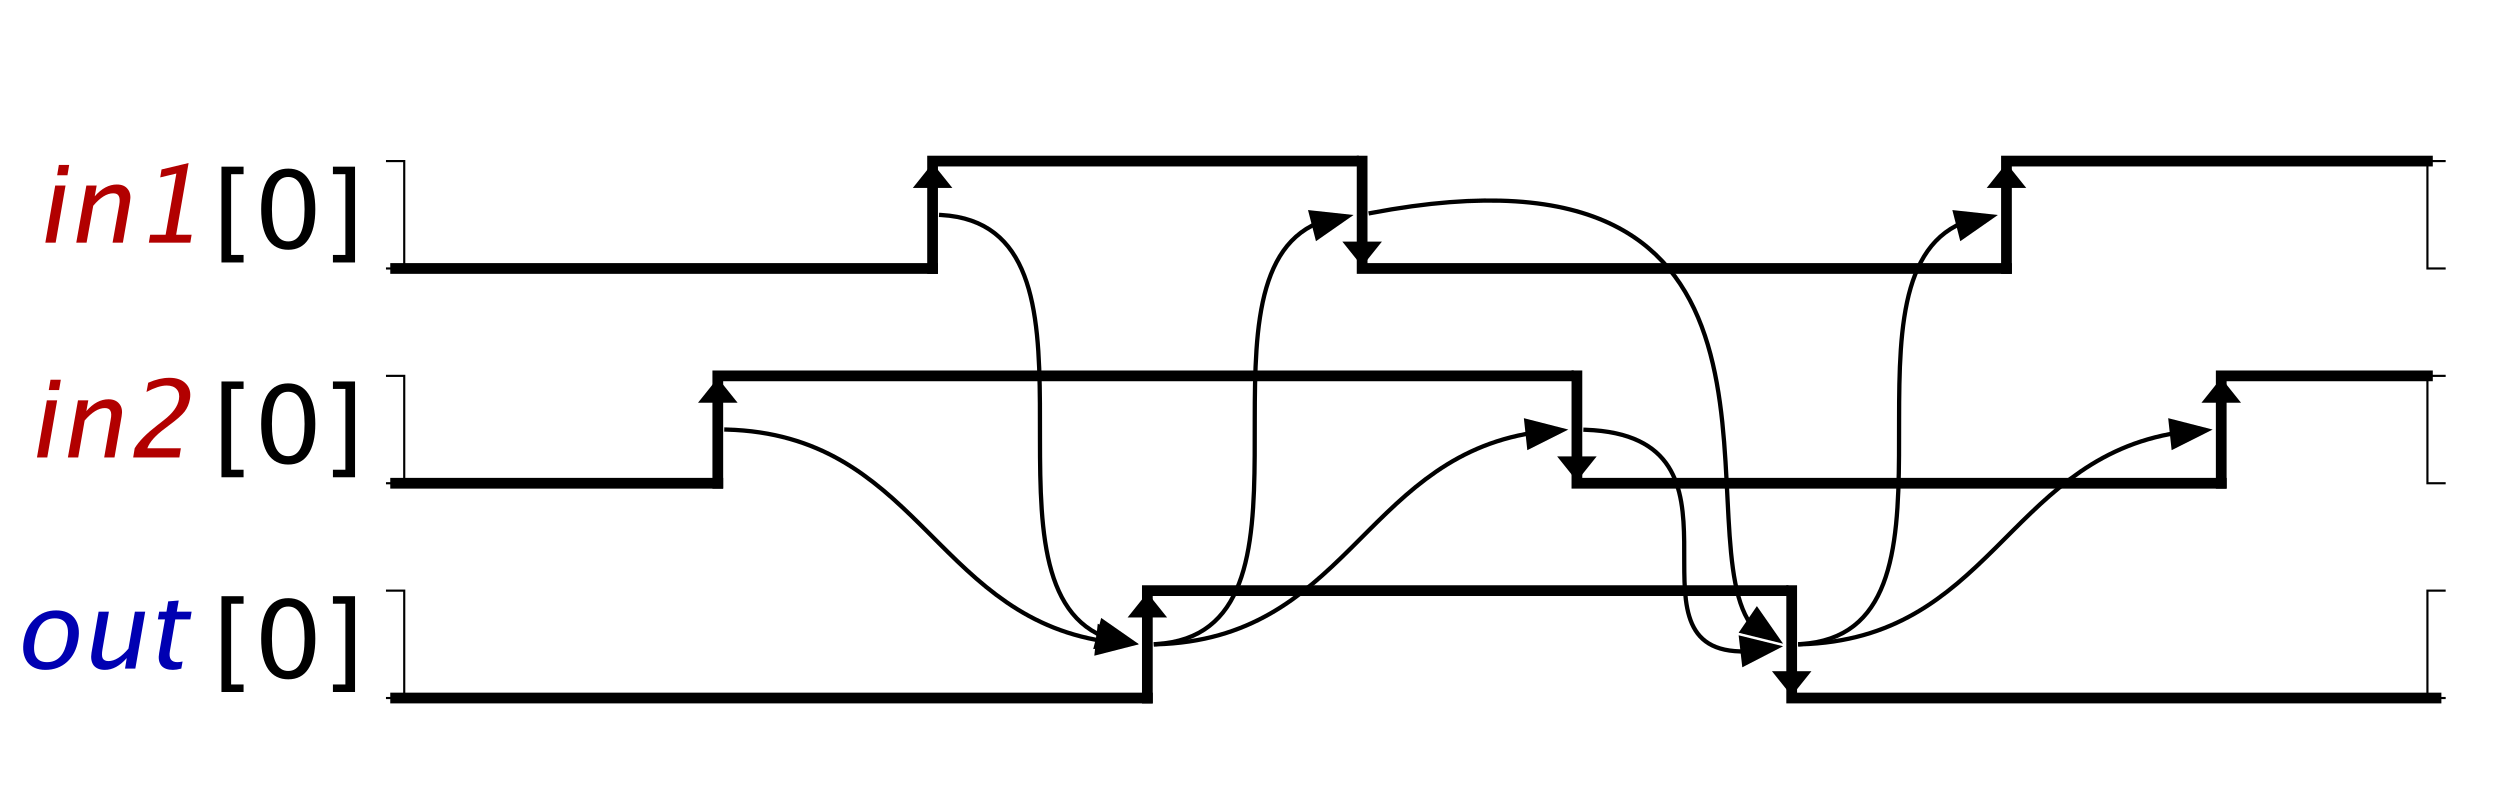
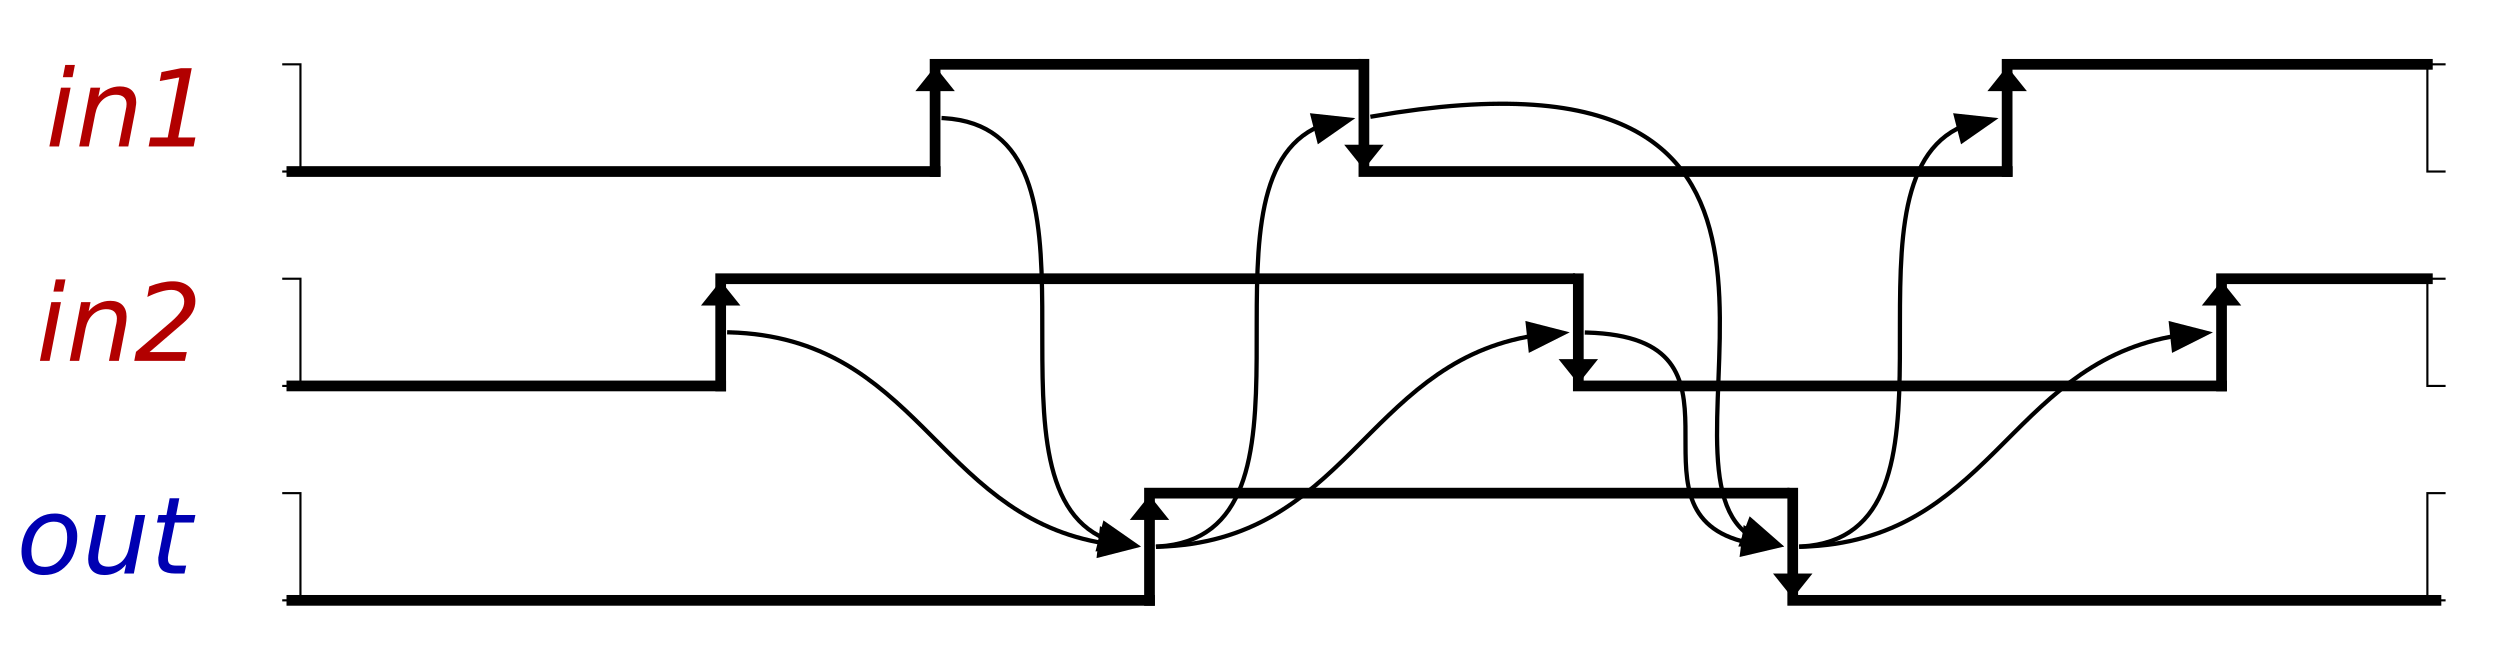
- <svg xmlns="http://www.w3.org/2000/svg" color-interpolation="auto" color-rendering="auto" fill="black" fill-opacity="1" font-family="'Dialog'" font-size="12px" font-style="normal" font-weight="normal" height="100%" image-rendering="auto" shape-rendering="auto" stroke="black" stroke-dasharray="none" stroke-dashoffset="0" stroke-linecap="square" stroke-linejoin="miter" stroke-miterlimit="10" stroke-opacity="1" stroke-width="1" text-rendering="auto" width="100%" viewBox="0 0 582 187" preserveAspectRatio="xMidYMid slice">
+ <svg xmlns="http://www.w3.org/2000/svg" color-interpolation="auto" color-rendering="auto" fill="black" fill-opacity="1" font-family="'Dialog'" font-size="12px" font-style="normal" font-weight="normal" height="100%" image-rendering="auto" shape-rendering="auto" stroke="black" stroke-dasharray="none" stroke-dashoffset="0" stroke-linecap="square" stroke-linejoin="miter" stroke-miterlimit="10" stroke-opacity="1" stroke-width="1" text-rendering="auto" width="100%" viewBox="0 0 583 155" preserveAspectRatio="xMidYMid slice">
  <defs id="genericDefs" />
  <g>
-     <g font-family="sans-serif" font-size="0.5px" transform="scale(50,50) translate(1.3421,1) matrix(1,0,0,1,0,1)">
-       <path d="M-0.311 -0.224 L-0.208 -0.224 L-0.208 -0.189 L-0.266 -0.189 L-0.266 0.187 L-0.208 0.187 L-0.208 0.222 L-0.311 0.222 L-0.311 -0.224 ZM-0 -0.176 Q-0.038 -0.176 -0.057 -0.139 Q-0.076 -0.101 -0.076 -0.026 Q-0.076 0.049 -0.057 0.087 Q-0.038 0.124 -0 0.124 Q0.038 0.124 0.057 0.087 Q0.076 0.049 0.076 -0.026 Q0.076 -0.101 0.057 -0.139 Q0.038 -0.176 -0 -0.176 ZM-0 -0.215 Q0.061 -0.215 0.093 -0.167 Q0.126 -0.118 0.126 -0.026 Q0.126 0.066 0.093 0.115 Q0.061 0.163 -0 0.163 Q-0.061 0.163 -0.094 0.115 Q-0.126 0.066 -0.126 -0.026 Q-0.126 -0.118 -0.094 -0.167 Q-0.061 -0.215 -0 -0.215 ZM0.311 -0.224 L0.311 0.222 L0.208 0.222 L0.208 0.187 L0.266 0.187 L0.266 -0.189 L0.208 -0.189 L0.208 -0.224 L0.311 -0.224 Z" stroke="none" />
-       <path d="M-1.17 0.13 L-1.124 -0.136 L-1.076 -0.136 L-1.122 0.13 L-1.17 0.13 ZM-1.115 -0.184 L-1.107 -0.232 L-1.059 -0.232 L-1.067 -0.184 L-1.115 -0.184 ZM-1.026 0.13 L-0.979 -0.136 L-0.931 -0.136 L-0.94 -0.086 Q-0.892 -0.141 -0.837 -0.141 Q-0.803 -0.141 -0.786 -0.119 Q-0.769 -0.098 -0.776 -0.061 L-0.809 0.13 L-0.857 0.13 L-0.827 -0.045 Q-0.821 -0.075 -0.828 -0.087 Q-0.834 -0.1 -0.854 -0.1 Q-0.898 -0.1 -0.948 -0.042 L-0.978 0.13 L-1.026 0.13 ZM-0.722 0.13 L-0.715 0.087 Q-0.685 0.038 -0.611 -0.019 L-0.579 -0.044 Q-0.517 -0.092 -0.509 -0.14 Q-0.504 -0.17 -0.519 -0.187 Q-0.534 -0.205 -0.566 -0.205 Q-0.604 -0.205 -0.66 -0.175 L-0.652 -0.218 Q-0.6 -0.241 -0.553 -0.241 Q-0.502 -0.241 -0.476 -0.213 Q-0.45 -0.186 -0.458 -0.141 Q-0.464 -0.108 -0.483 -0.083 Q-0.503 -0.058 -0.552 -0.022 L-0.573 -0.006 Q-0.64 0.043 -0.656 0.087 L-0.5 0.087 L-0.507 0.13 L-0.722 0.13 Z" fill="rgb(178,0,0)" stroke="none" />
-       <path d="M-0.04 0.25 L0.04 0.25 L0.04 -0.25 L-0.04 -0.25" fill="none" stroke-width="0.01" transform="matrix(1,0,0,1,0.5,0)" />
+     <g fill="rgb(178,0,0)" font-family="sans-serif" font-size="0.5px" font-style="italic" stroke="rgb(178,0,0)" transform="scale(50,50) translate(1.3613,0.55)">
+       <path d="M-1.057 -0.247 L-1.012 -0.247 L-1.023 -0.19 L-1.068 -0.19 L-1.057 -0.247 ZM-1.077 -0.141 L-1.032 -0.141 L-1.086 0.133 L-1.131 0.133 L-1.077 -0.141 ZM-0.731 -0.032 L-0.763 0.133 L-0.808 0.133 L-0.776 -0.03 Q-0.774 -0.042 -0.772 -0.051 Q-0.771 -0.059 -0.771 -0.065 Q-0.771 -0.085 -0.784 -0.097 Q-0.797 -0.108 -0.82 -0.108 Q-0.857 -0.108 -0.883 -0.084 Q-0.909 -0.06 -0.917 -0.019 L-0.947 0.133 L-0.992 0.133 L-0.939 -0.141 L-0.894 -0.141 L-0.903 -0.098 Q-0.884 -0.121 -0.858 -0.134 Q-0.831 -0.147 -0.802 -0.147 Q-0.766 -0.147 -0.746 -0.128 Q-0.726 -0.108 -0.726 -0.073 Q-0.726 -0.064 -0.728 -0.054 Q-0.729 -0.044 -0.731 -0.032 ZM-0.66 0.091 L-0.579 0.091 L-0.525 -0.189 L-0.616 -0.172 L-0.608 -0.214 L-0.517 -0.232 L-0.467 -0.232 L-0.53 0.091 L-0.45 0.091 L-0.458 0.133 L-0.668 0.133 L-0.66 0.091 Z" stroke="none" />
+       <path d="M-0.04 0.25 L0.04 0.25 L0.04 -0.25 L-0.04 -0.25" fill="none" stroke="black" stroke-width="0.01" />
    </g>
-     <g font-family="sans-serif" font-size="0.5px" font-style="italic" stroke-width="0.01" transform="matrix(50,0,0,50,567.1044,100)">
+     <g font-family="sans-serif" font-size="0.5px" font-style="italic" stroke-width="0.01" transform="matrix(50,0,0,50,568.0636,27.5)">
      <path d="M0.04 0.25 L-0.04 0.25 L-0.04 -0.25 L0.04 -0.25" fill="none" />
    </g>
-     <g font-family="sans-serif" font-size="0.5px" font-style="italic" stroke-width="0.05" transform="matrix(50,0,0,50,167.1044,100)">
+     <g font-family="sans-serif" font-size="0.5px" font-style="italic" stroke-width="0.05" transform="matrix(50,0,0,50,218.0636,27.5)">
      <path d="M0 0.25 L0 -0.15 M0 -0.2 L0.04 -0.15 L-0.04 -0.15 Z" fill="none" />
    </g>
-     <g font-family="sans-serif" font-size="0.5px" font-style="italic" stroke-width="0.05" transform="matrix(50,0,0,50,367.1044,100)">
+     <g font-family="sans-serif" font-size="0.5px" font-style="italic" stroke-width="0.05" transform="matrix(50,0,0,50,318.0636,27.5)">
      <path d="M0 -0.25 L0 0.15 M0 0.2 L-0.04 0.15 L0.04 0.15 Z" fill="none" />
    </g>
-     <g font-family="sans-serif" font-size="0.5px" font-style="italic" stroke-width="0.05" transform="matrix(50,0,0,50,517.1044,100)">
+     <g font-family="sans-serif" font-size="0.5px" font-style="italic" stroke-width="0.05" transform="matrix(50,0,0,50,468.0636,27.5)">
      <path d="M0 0.25 L0 -0.15 M0 -0.2 L0.04 -0.15 L-0.04 -0.15 Z" fill="none" />
    </g>
-     <g font-family="sans-serif" font-size="0.5px" font-style="italic" stroke-width="0.05" transform="matrix(50,0,0,50,67.1044,100)">
-       <path d="M0.5 0.25 L0.5 0.25 L2 0.25" fill="none" />
+     <g font-family="sans-serif" font-size="0.5px" font-style="italic" stroke-width="0.05" transform="matrix(50,0,0,50,68.0636,27.5)">
+       <path d="M0 0.25 L0 0.25 L3 0.25" fill="none" />
    </g>
-     <g font-family="sans-serif" font-size="0.5px" font-style="italic" stroke-width="0.05" transform="matrix(50,0,0,50,67.1044,100)">
+     <g font-family="sans-serif" font-size="0.5px" font-style="italic" stroke-width="0.05" transform="matrix(50,0,0,50,68.0636,27.5)">
+       <path d="M3 -0.2 L3 -0.25 L4.96 -0.25" fill="none" />
+     </g>
+     <g font-family="sans-serif" font-size="0.5px" font-style="italic" stroke-width="0.05" transform="matrix(50,0,0,50,68.0636,27.5)">
+       <path d="M8 -0.2 L8 -0.25 L9.96 -0.25" fill="none" />
+     </g>
+     <g font-family="sans-serif" font-size="0.5px" font-style="italic" stroke-width="0.05" transform="matrix(50,0,0,50,68.0636,27.5)">
+       <path d="M5 0.2 L5 0.25 L8 0.25" fill="none" />
+     </g>
+     <g fill="rgb(178,0,0)" font-family="sans-serif" font-size="0.5px" font-style="italic" stroke="rgb(178,0,0)" stroke-width="0.05" transform="matrix(50,0,0,50,68.0636,77.5)">
+       <path d="M-1.101 -0.247 L-1.056 -0.247 L-1.067 -0.19 L-1.112 -0.19 L-1.101 -0.247 ZM-1.122 -0.141 L-1.077 -0.141 L-1.13 0.133 L-1.175 0.133 L-1.122 -0.141 ZM-0.775 -0.032 L-0.807 0.133 L-0.853 0.133 L-0.821 -0.03 Q-0.818 -0.042 -0.817 -0.051 Q-0.816 -0.059 -0.816 -0.065 Q-0.816 -0.085 -0.829 -0.097 Q-0.842 -0.108 -0.865 -0.108 Q-0.901 -0.108 -0.927 -0.084 Q-0.953 -0.06 -0.962 -0.019 L-0.992 0.133 L-1.036 0.133 L-0.983 -0.141 L-0.939 -0.141 L-0.948 -0.098 Q-0.929 -0.121 -0.902 -0.134 Q-0.876 -0.147 -0.847 -0.147 Q-0.811 -0.147 -0.791 -0.128 Q-0.771 -0.108 -0.771 -0.073 Q-0.771 -0.064 -0.772 -0.054 Q-0.773 -0.044 -0.775 -0.032 ZM-0.507 -0.043 L-0.664 0.092 L-0.49 0.092 L-0.499 0.133 L-0.735 0.133 L-0.727 0.091 L-0.562 -0.05 Q-0.53 -0.078 -0.516 -0.1 Q-0.502 -0.121 -0.502 -0.144 Q-0.502 -0.168 -0.519 -0.183 Q-0.535 -0.198 -0.562 -0.198 Q-0.585 -0.198 -0.614 -0.189 Q-0.642 -0.181 -0.674 -0.165 L-0.665 -0.214 Q-0.635 -0.226 -0.607 -0.232 Q-0.58 -0.238 -0.556 -0.238 Q-0.508 -0.238 -0.479 -0.213 Q-0.45 -0.187 -0.45 -0.146 Q-0.45 -0.118 -0.464 -0.093 Q-0.478 -0.068 -0.507 -0.043 Z" stroke="none" />
+       <path d="M-0.04 0.25 L0.04 0.25 L0.04 -0.25 L-0.04 -0.25" fill="none" stroke="black" stroke-width="0.01" />
+     </g>
+     <g font-family="sans-serif" font-size="0.5px" font-style="italic" stroke-width="0.01" transform="matrix(50,0,0,50,568.0636,77.5)">
+       <path d="M0.04 0.25 L-0.04 0.25 L-0.04 -0.25 L0.04 -0.25" fill="none" />
+     </g>
+     <g font-family="sans-serif" font-size="0.5px" font-style="italic" stroke-width="0.05" transform="matrix(50,0,0,50,168.0636,77.5)">
+       <path d="M0 0.25 L0 -0.15 M0 -0.2 L0.04 -0.15 L-0.04 -0.15 Z" fill="none" />
+     </g>
+     <g font-family="sans-serif" font-size="0.5px" font-style="italic" stroke-width="0.05" transform="matrix(50,0,0,50,368.0636,77.5)">
+       <path d="M0 -0.25 L0 0.15 M0 0.2 L-0.04 0.15 L0.04 0.15 Z" fill="none" />
+     </g>
+     <g font-family="sans-serif" font-size="0.5px" font-style="italic" stroke-width="0.05" transform="matrix(50,0,0,50,518.0636,77.5)">
+       <path d="M0 0.25 L0 -0.15 M0 -0.2 L0.04 -0.15 L-0.04 -0.15 Z" fill="none" />
+     </g>
+     <g font-family="sans-serif" font-size="0.5px" font-style="italic" stroke-width="0.05" transform="matrix(50,0,0,50,68.0636,77.5)">
+       <path d="M0 0.25 L0 0.25 L2 0.25" fill="none" />
+     </g>
+     <g font-family="sans-serif" font-size="0.5px" font-style="italic" stroke-width="0.05" transform="matrix(50,0,0,50,68.0636,77.5)">
      <path d="M2 -0.2 L2 -0.25 L5.96 -0.25" fill="none" />
    </g>
-     <g font-family="sans-serif" font-size="0.5px" font-style="italic" stroke-width="0.05" transform="matrix(50,0,0,50,67.1044,100)">
+     <g font-family="sans-serif" font-size="0.5px" font-style="italic" stroke-width="0.05" transform="matrix(50,0,0,50,68.0636,77.5)">
      <path d="M9 -0.2 L9 -0.25 L9.96 -0.25" fill="none" />
    </g>
-     <g font-family="sans-serif" font-size="0.5px" font-style="italic" stroke-width="0.05" transform="matrix(50,0,0,50,67.1044,100)">
+     <g font-family="sans-serif" font-size="0.5px" font-style="italic" stroke-width="0.05" transform="matrix(50,0,0,50,68.0636,77.5)">
      <path d="M6 0.2 L6 0.25 L9 0.25" fill="none" />
    </g>
-     <g font-family="sans-serif" font-size="0.5px" stroke-width="0.05" transform="matrix(50,0,0,50,67.1044,50)">
-       <path d="M-0.311 -0.224 L-0.208 -0.224 L-0.208 -0.189 L-0.266 -0.189 L-0.266 0.187 L-0.208 0.187 L-0.208 0.222 L-0.311 0.222 L-0.311 -0.224 ZM-0 -0.176 Q-0.038 -0.176 -0.057 -0.139 Q-0.076 -0.101 -0.076 -0.026 Q-0.076 0.049 -0.057 0.087 Q-0.038 0.124 -0 0.124 Q0.038 0.124 0.057 0.087 Q0.076 0.049 0.076 -0.026 Q0.076 -0.101 0.057 -0.139 Q0.038 -0.176 -0 -0.176 ZM-0 -0.215 Q0.061 -0.215 0.093 -0.167 Q0.126 -0.118 0.126 -0.026 Q0.126 0.066 0.093 0.115 Q0.061 0.163 -0 0.163 Q-0.061 0.163 -0.094 0.115 Q-0.126 0.066 -0.126 -0.026 Q-0.126 -0.118 -0.094 -0.167 Q-0.061 -0.215 -0 -0.215 ZM0.311 -0.224 L0.311 0.222 L0.208 0.222 L0.208 0.187 L0.266 0.187 L0.266 -0.189 L0.208 -0.189 L0.208 -0.224 L0.311 -0.224 Z" stroke="none" />
-       <path d="M-1.131 0.13 L-1.085 -0.136 L-1.037 -0.136 L-1.083 0.13 L-1.131 0.13 ZM-1.076 -0.184 L-1.068 -0.232 L-1.02 -0.232 L-1.028 -0.184 L-1.076 -0.184 ZM-0.987 0.13 L-0.94 -0.136 L-0.892 -0.136 L-0.901 -0.086 Q-0.853 -0.141 -0.798 -0.141 Q-0.763 -0.141 -0.747 -0.119 Q-0.73 -0.098 -0.737 -0.061 L-0.77 0.13 L-0.818 0.13 L-0.787 -0.045 Q-0.782 -0.075 -0.789 -0.087 Q-0.795 -0.1 -0.815 -0.1 Q-0.859 -0.1 -0.908 -0.042 L-0.939 0.13 L-0.987 0.13 ZM-0.649 0.13 L-0.643 0.093 L-0.571 0.093 L-0.521 -0.192 L-0.596 -0.174 L-0.59 -0.211 L-0.464 -0.241 L-0.522 0.093 L-0.45 0.093 L-0.456 0.13 L-0.649 0.13 Z" fill="rgb(178,0,0)" stroke="none" />
-       <path d="M-0.04 0.25 L0.04 0.25 L0.04 -0.25 L-0.04 -0.25" fill="none" stroke-width="0.01" transform="matrix(1,0,0,1,0.5,0)" />
+     <g fill="rgb(0,0,178)" font-family="sans-serif" font-size="0.5px" font-style="italic" stroke="rgb(0,0,178)" stroke-width="0.05" transform="matrix(50,0,0,50,68.0636,127.5)">
+       <path d="M-1.157 0.132 Q-1.205 0.132 -1.233 0.103 Q-1.261 0.073 -1.261 0.022 Q-1.261 -0.008 -1.252 -0.039 Q-1.242 -0.07 -1.227 -0.091 Q-1.202 -0.123 -1.173 -0.139 Q-1.143 -0.155 -1.105 -0.155 Q-1.059 -0.155 -1.03 -0.126 Q-1.001 -0.097 -1.001 -0.05 Q-1.001 -0.017 -1.011 0.015 Q-1.02 0.047 -1.036 0.069 Q-1.06 0.101 -1.089 0.117 Q-1.119 0.132 -1.157 0.132 ZM-1.215 0.02 Q-1.215 0.058 -1.199 0.076 Q-1.184 0.094 -1.152 0.094 Q-1.107 0.094 -1.077 0.055 Q-1.048 0.015 -1.048 -0.045 Q-1.048 -0.081 -1.063 -0.099 Q-1.079 -0.117 -1.11 -0.117 Q-1.135 -0.117 -1.155 -0.105 Q-1.175 -0.093 -1.191 -0.069 Q-1.202 -0.051 -1.208 -0.028 Q-1.215 -0.004 -1.215 0.02 ZM-0.945 0.017 L-0.913 -0.148 L-0.868 -0.148 L-0.9 0.015 Q-0.902 0.027 -0.903 0.036 Q-0.904 0.044 -0.904 0.05 Q-0.904 0.071 -0.892 0.082 Q-0.879 0.093 -0.856 0.093 Q-0.82 0.093 -0.793 0.069 Q-0.767 0.044 -0.759 0.003 L-0.729 -0.148 L-0.684 -0.148 L-0.737 0.125 L-0.782 0.125 L-0.773 0.082 Q-0.792 0.106 -0.818 0.119 Q-0.844 0.132 -0.874 0.132 Q-0.91 0.132 -0.93 0.113 Q-0.95 0.093 -0.95 0.058 Q-0.95 0.051 -0.949 0.04 Q-0.947 0.029 -0.945 0.017 ZM-0.45 -0.148 L-0.457 -0.113 L-0.546 -0.113 L-0.576 0.035 Q-0.577 0.044 -0.578 0.049 Q-0.578 0.055 -0.578 0.058 Q-0.578 0.074 -0.569 0.081 Q-0.56 0.088 -0.539 0.088 L-0.493 0.088 L-0.501 0.125 L-0.544 0.125 Q-0.584 0.125 -0.604 0.11 Q-0.623 0.094 -0.623 0.062 Q-0.623 0.057 -0.623 0.05 Q-0.622 0.043 -0.62 0.035 L-0.591 -0.113 L-0.629 -0.113 L-0.622 -0.148 L-0.585 -0.148 L-0.57 -0.226 L-0.525 -0.226 L-0.54 -0.148 L-0.45 -0.148 Z" stroke="none" />
+       <path d="M-0.04 0.25 L0.04 0.25 L0.04 -0.25 L-0.04 -0.25" fill="none" stroke="black" stroke-width="0.01" />
    </g>
-     <g font-family="sans-serif" font-size="0.5px" font-style="italic" stroke-width="0.01" transform="matrix(50,0,0,50,567.1044,50)">
+     <g font-family="sans-serif" font-size="0.5px" font-style="italic" stroke-width="0.01" transform="matrix(50,0,0,50,568.0636,127.5)">
      <path d="M0.04 0.25 L-0.04 0.25 L-0.04 -0.25 L0.04 -0.25" fill="none" />
    </g>
-     <g font-family="sans-serif" font-size="0.5px" font-style="italic" stroke-width="0.05" transform="matrix(50,0,0,50,217.1044,50)">
+     <g font-family="sans-serif" font-size="0.5px" font-style="italic" stroke-width="0.05" transform="matrix(50,0,0,50,268.0636,127.5)">
      <path d="M0 0.25 L0 -0.15 M0 -0.2 L0.04 -0.15 L-0.04 -0.15 Z" fill="none" />
    </g>
-     <g font-family="sans-serif" font-size="0.5px" font-style="italic" stroke-width="0.05" transform="matrix(50,0,0,50,317.1044,50)">
+     <g font-family="sans-serif" font-size="0.5px" font-style="italic" stroke-width="0.05" transform="matrix(50,0,0,50,418.0636,127.5)">
      <path d="M0 -0.25 L0 0.15 M0 0.2 L-0.04 0.15 L0.04 0.15 Z" fill="none" />
    </g>
-     <g font-family="sans-serif" font-size="0.5px" font-style="italic" stroke-width="0.05" transform="matrix(50,0,0,50,467.1044,50)">
-       <path d="M0 0.25 L0 -0.15 M0 -0.2 L0.04 -0.15 L-0.04 -0.15 Z" fill="none" />
+     <g font-family="sans-serif" font-size="0.5px" font-style="italic" stroke-width="0.05" transform="matrix(50,0,0,50,68.0636,127.5)">
+       <path d="M0 0.25 L0 0.25 L4 0.25" fill="none" />
    </g>
-     <g font-family="sans-serif" font-size="0.5px" font-style="italic" stroke-width="0.05" transform="matrix(50,0,0,50,67.1044,50)">
-       <path d="M0.5 0.25 L0.5 0.25 L3 0.25" fill="none" />
-     </g>
-     <g font-family="sans-serif" font-size="0.5px" font-style="italic" stroke-width="0.05" transform="matrix(50,0,0,50,67.1044,50)">
-       <path d="M3 -0.2 L3 -0.25 L4.96 -0.25" fill="none" />
-     </g>
-     <g font-family="sans-serif" font-size="0.5px" font-style="italic" stroke-width="0.05" transform="matrix(50,0,0,50,67.1044,50)">
-       <path d="M8 -0.2 L8 -0.25 L9.96 -0.25" fill="none" />
-     </g>
-     <g font-family="sans-serif" font-size="0.5px" font-style="italic" stroke-width="0.05" transform="matrix(50,0,0,50,67.1044,50)">
-       <path d="M5 0.2 L5 0.25 L8 0.25" fill="none" />
-     </g>
-     <g font-family="sans-serif" font-size="0.5px" stroke-width="0.05" transform="matrix(50,0,0,50,67.1044,150)">
-       <path d="M-0.311 -0.224 L-0.208 -0.224 L-0.208 -0.189 L-0.266 -0.189 L-0.266 0.187 L-0.208 0.187 L-0.208 0.222 L-0.311 0.222 L-0.311 -0.224 ZM-0 -0.176 Q-0.038 -0.176 -0.057 -0.139 Q-0.076 -0.101 -0.076 -0.026 Q-0.076 0.049 -0.057 0.087 Q-0.038 0.124 -0 0.124 Q0.038 0.124 0.057 0.087 Q0.076 0.049 0.076 -0.026 Q0.076 -0.101 0.057 -0.139 Q0.038 -0.176 -0 -0.176 ZM-0 -0.215 Q0.061 -0.215 0.093 -0.167 Q0.126 -0.118 0.126 -0.026 Q0.126 0.066 0.093 0.115 Q0.061 0.163 -0 0.163 Q-0.061 0.163 -0.094 0.115 Q-0.126 0.066 -0.126 -0.026 Q-0.126 -0.118 -0.094 -0.167 Q-0.061 -0.215 -0 -0.215 ZM0.311 -0.224 L0.311 0.222 L0.208 0.222 L0.208 0.187 L0.266 0.187 L0.266 -0.189 L0.208 -0.189 L0.208 -0.224 L0.311 -0.224 Z" stroke="none" />
-       <path d="M-1.131 0.119 Q-1.187 0.119 -1.215 0.082 Q-1.242 0.044 -1.231 -0.019 Q-1.22 -0.083 -1.179 -0.12 Q-1.139 -0.158 -1.08 -0.158 Q-1.022 -0.158 -0.994 -0.12 Q-0.967 -0.083 -0.978 -0.02 Q-0.989 0.045 -1.03 0.082 Q-1.071 0.119 -1.131 0.119 ZM-1.123 0.083 Q-1.047 0.083 -1.029 -0.02 Q-1.011 -0.121 -1.087 -0.121 Q-1.162 -0.121 -1.18 -0.019 Q-1.198 0.083 -1.123 0.083 ZM-0.76 0.113 L-0.752 0.064 Q-0.8 0.119 -0.854 0.119 Q-0.889 0.119 -0.906 0.098 Q-0.922 0.076 -0.916 0.039 L-0.883 -0.152 L-0.835 -0.152 L-0.865 0.023 Q-0.87 0.053 -0.864 0.065 Q-0.857 0.078 -0.837 0.078 Q-0.793 0.078 -0.744 0.02 L-0.714 -0.152 L-0.666 -0.152 L-0.712 0.113 L-0.76 0.113 ZM-0.537 0.119 Q-0.574 0.119 -0.591 0.099 Q-0.608 0.077 -0.601 0.04 L-0.574 -0.116 L-0.607 -0.116 L-0.601 -0.152 L-0.567 -0.152 L-0.559 -0.2 L-0.51 -0.204 L-0.519 -0.152 L-0.45 -0.152 L-0.456 -0.116 L-0.526 -0.116 L-0.551 0.031 Q-0.56 0.083 -0.516 0.083 Q-0.506 0.083 -0.492 0.08 L-0.498 0.113 Q-0.521 0.119 -0.537 0.119 Z" fill="rgb(0,0,178)" stroke="none" />
-       <path d="M-0.04 0.25 L0.04 0.25 L0.04 -0.25 L-0.04 -0.25" fill="none" stroke-width="0.01" transform="matrix(1,0,0,1,0.5,0)" />
-     </g>
-     <g font-family="sans-serif" font-size="0.5px" font-style="italic" stroke-width="0.01" transform="matrix(50,0,0,50,567.1044,150)">
-       <path d="M0.04 0.25 L-0.04 0.25 L-0.04 -0.25 L0.04 -0.25" fill="none" />
-     </g>
-     <g font-family="sans-serif" font-size="0.5px" font-style="italic" stroke-width="0.05" transform="matrix(50,0,0,50,267.1044,150)">
-       <path d="M0 0.25 L0 -0.15 M0 -0.2 L0.04 -0.15 L-0.04 -0.15 Z" fill="none" />
-     </g>
-     <g font-family="sans-serif" font-size="0.5px" font-style="italic" stroke-width="0.05" transform="matrix(50,0,0,50,417.1044,150)">
-       <path d="M0 -0.25 L0 0.15 M0 0.2 L-0.04 0.15 L0.04 0.15 Z" fill="none" />
-     </g>
-     <g font-family="sans-serif" font-size="0.5px" font-style="italic" stroke-width="0.05" transform="matrix(50,0,0,50,67.1044,150)">
-       <path d="M0.5 0.25 L0.5 0.25 L4 0.25" fill="none" />
-     </g>
-     <g font-family="sans-serif" font-size="0.5px" font-style="italic" stroke-width="0.05" transform="matrix(50,0,0,50,67.1044,150)">
+     <g font-family="sans-serif" font-size="0.5px" font-style="italic" stroke-width="0.05" transform="matrix(50,0,0,50,68.0636,127.5)">
      <path d="M7 0.2 L7 0.25 L10 0.25" fill="none" />
    </g>
-     <g font-family="sans-serif" font-size="0.5px" font-style="italic" stroke-width="0.05" transform="matrix(50,0,0,50,67.1044,150)">
+     <g font-family="sans-serif" font-size="0.5px" font-style="italic" stroke-width="0.05" transform="matrix(50,0,0,50,68.0636,127.5)">
      <path d="M4 -0.2 L4 -0.25 L6.96 -0.25" fill="none" />
    </g>
-     <g font-family="sans-serif" font-size="0.5px" font-style="italic" stroke-width="0.02" transform="matrix(50,0,0,50,67.1044,50)">
+     <g font-family="sans-serif" font-size="0.5px" font-style="italic" stroke-width="0.02" transform="matrix(50,0,0,50,68.0636,27.5)">
      <path d="M3.04 0.001 C3.883 0.049 3.181 1.644 3.766 1.95" fill="none" />
      <path d="M3.785 1.877 L3.748 2.022 L3.96 1.999 Z" stroke="none" />
    </g>
-     <g font-family="sans-serif" font-size="0.5px" font-style="italic" stroke-width="0.02" transform="matrix(50,0,0,50,67.1044,50)">
+     <g font-family="sans-serif" font-size="0.5px" font-style="italic" stroke-width="0.02" transform="matrix(50,0,0,50,68.0636,27.5)">
      <path d="M2.04 1 C2.916 1.024 3.004 1.836 3.761 1.979" fill="none" />
      <path d="M3.769 1.904 L3.753 2.053 L3.96 2 Z" stroke="none" />
    </g>
-     <g font-family="sans-serif" font-size="0.5px" font-style="italic" stroke-width="0.02" transform="matrix(50,0,0,50,67.1044,50)">
+     <g font-family="sans-serif" font-size="0.5px" font-style="italic" stroke-width="0.02" transform="matrix(50,0,0,50,68.0636,27.5)">
      <path d="M4.04 1.999 C4.883 1.951 4.181 0.356 4.766 0.051" fill="none" />
      <path d="M4.748 -0.022 L4.785 0.123 L4.96 0.001 Z" stroke="none" />
    </g>
-     <g font-family="sans-serif" font-size="0.5px" font-style="italic" stroke-width="0.02" transform="matrix(50,0,0,50,67.1044,50)">
+     <g font-family="sans-serif" font-size="0.5px" font-style="italic" stroke-width="0.02" transform="matrix(50,0,0,50,68.0636,27.5)">
      <path d="M4.04 2 C4.916 1.976 5.004 1.164 5.761 1.021" fill="none" />
      <path d="M5.753 0.947 L5.769 1.096 L5.96 1 Z" stroke="none" />
    </g>
-     <g font-family="sans-serif" font-size="0.5px" font-style="italic" stroke-width="0.02" transform="matrix(50,0,0,50,67.1044,50)">
-       <path d="M6.04 1.001 C6.881 1.031 6.184 2.019 6.761 2.033" fill="none" />
-       <path d="M6.753 1.958 L6.77 2.107 L6.96 2.009 Z" stroke="none" />
+     <g font-family="sans-serif" font-size="0.5px" font-style="italic" stroke-width="0.02" transform="matrix(50,0,0,50,68.0636,27.5)">
+       <path d="M5.04 -0.007 C7.458 -0.428 6.312 1.525 6.773 1.928" fill="none" />
+       <path d="M6.799 1.858 L6.746 1.999 L6.96 1.999 Z" stroke="none" />
    </g>
-     <g font-family="sans-serif" font-size="0.5px" font-style="italic" stroke-width="0.02" transform="matrix(50,0,0,50,67.1044,50)">
-       <path d="M5.04 -0.008 C7.165 -0.412 6.515 1.4 6.795 1.884" fill="none" />
-       <path d="M6.838 1.822 L6.753 1.946 L6.96 1.997 Z" stroke="none" />
+     <g font-family="sans-serif" font-size="0.5px" font-style="italic" stroke-width="0.02" transform="matrix(50,0,0,50,68.0636,27.5)">
+       <path d="M6.04 1.001 C6.881 1.025 6.184 1.818 6.762 1.974" fill="none" />
+       <path d="M6.771 1.899 L6.752 2.048 L6.96 1.999 Z" stroke="none" />
    </g>
-     <g font-family="sans-serif" font-size="0.5px" font-style="italic" stroke-width="0.02" transform="matrix(50,0,0,50,67.1044,50)">
+     <g font-family="sans-serif" font-size="0.5px" font-style="italic" stroke-width="0.02" transform="matrix(50,0,0,50,68.0636,27.5)">
      <path d="M7.04 1.999 C7.883 1.951 7.181 0.356 7.766 0.051" fill="none" />
      <path d="M7.748 -0.022 L7.785 0.123 L7.96 0.001 Z" stroke="none" />
    </g>
-     <g font-family="sans-serif" font-size="0.5px" font-style="italic" stroke-width="0.02" transform="matrix(50,0,0,50,67.1044,50)">
+     <g font-family="sans-serif" font-size="0.5px" font-style="italic" stroke-width="0.02" transform="matrix(50,0,0,50,68.0636,27.5)">
      <path d="M7.04 2 C7.916 1.976 8.004 1.164 8.761 1.021" fill="none" />
      <path d="M8.753 0.947 L8.769 1.096 L8.96 1 Z" stroke="none" />
    </g>
  </g>
</svg>
